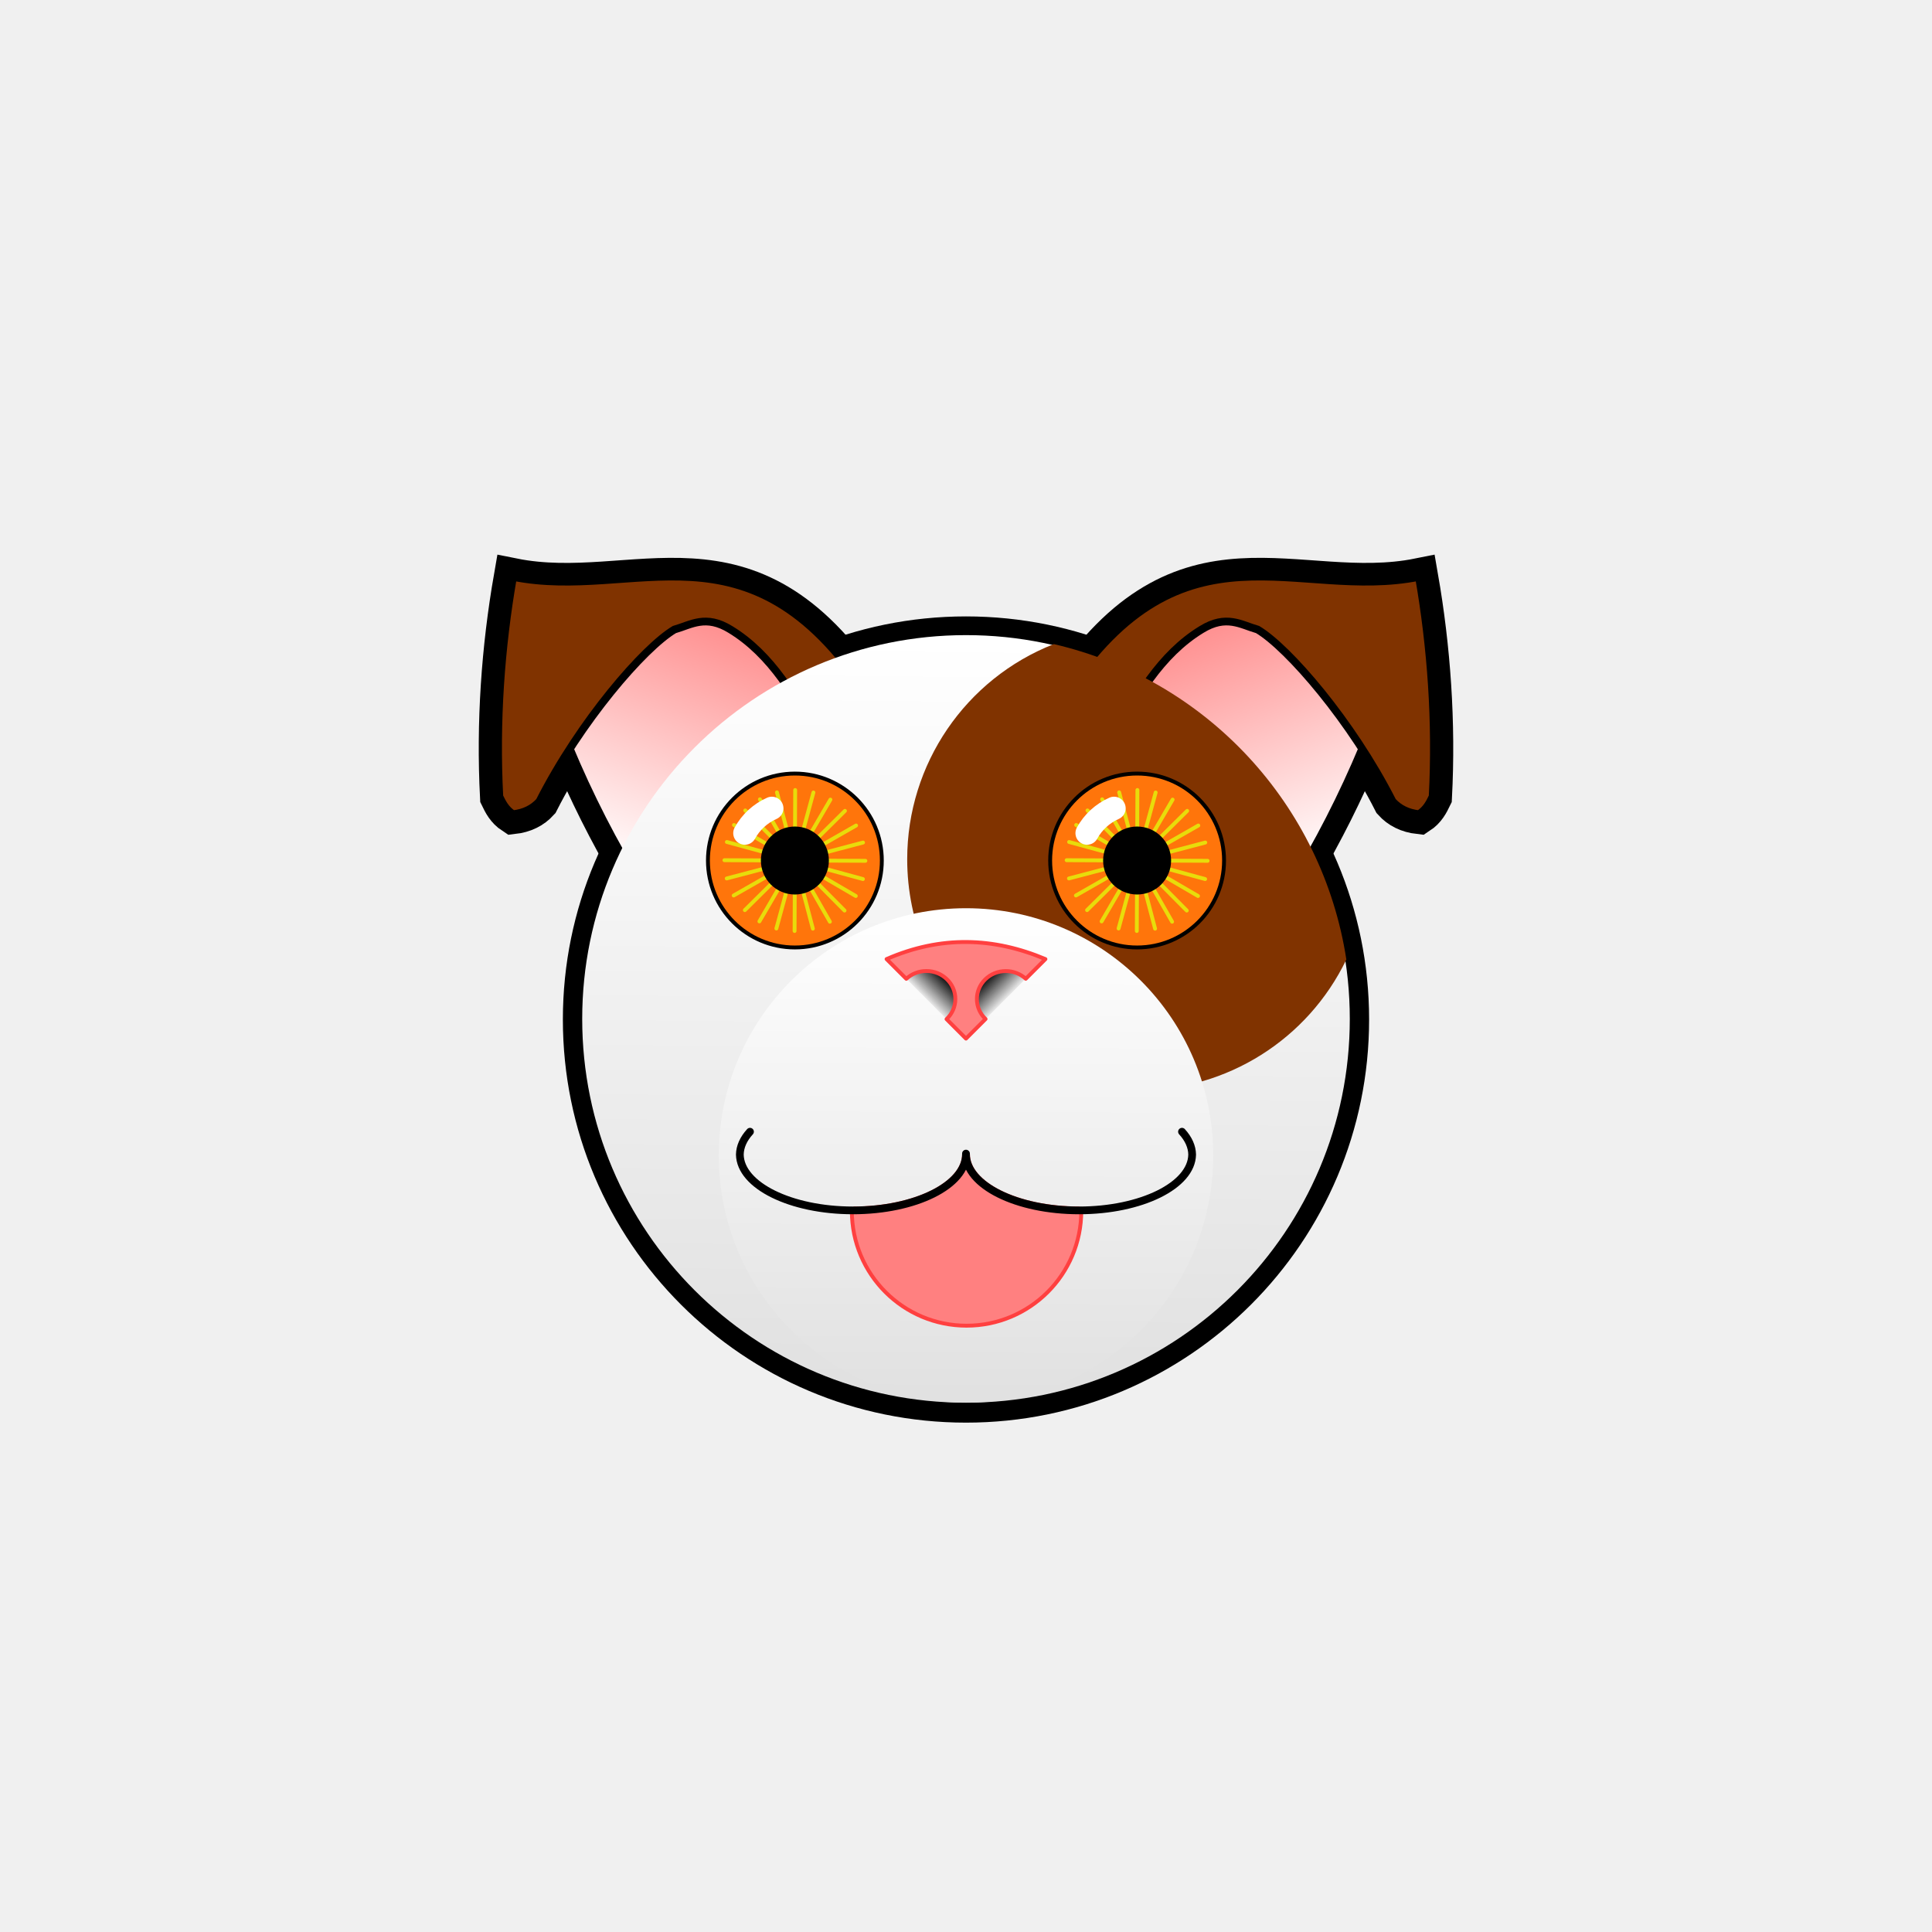
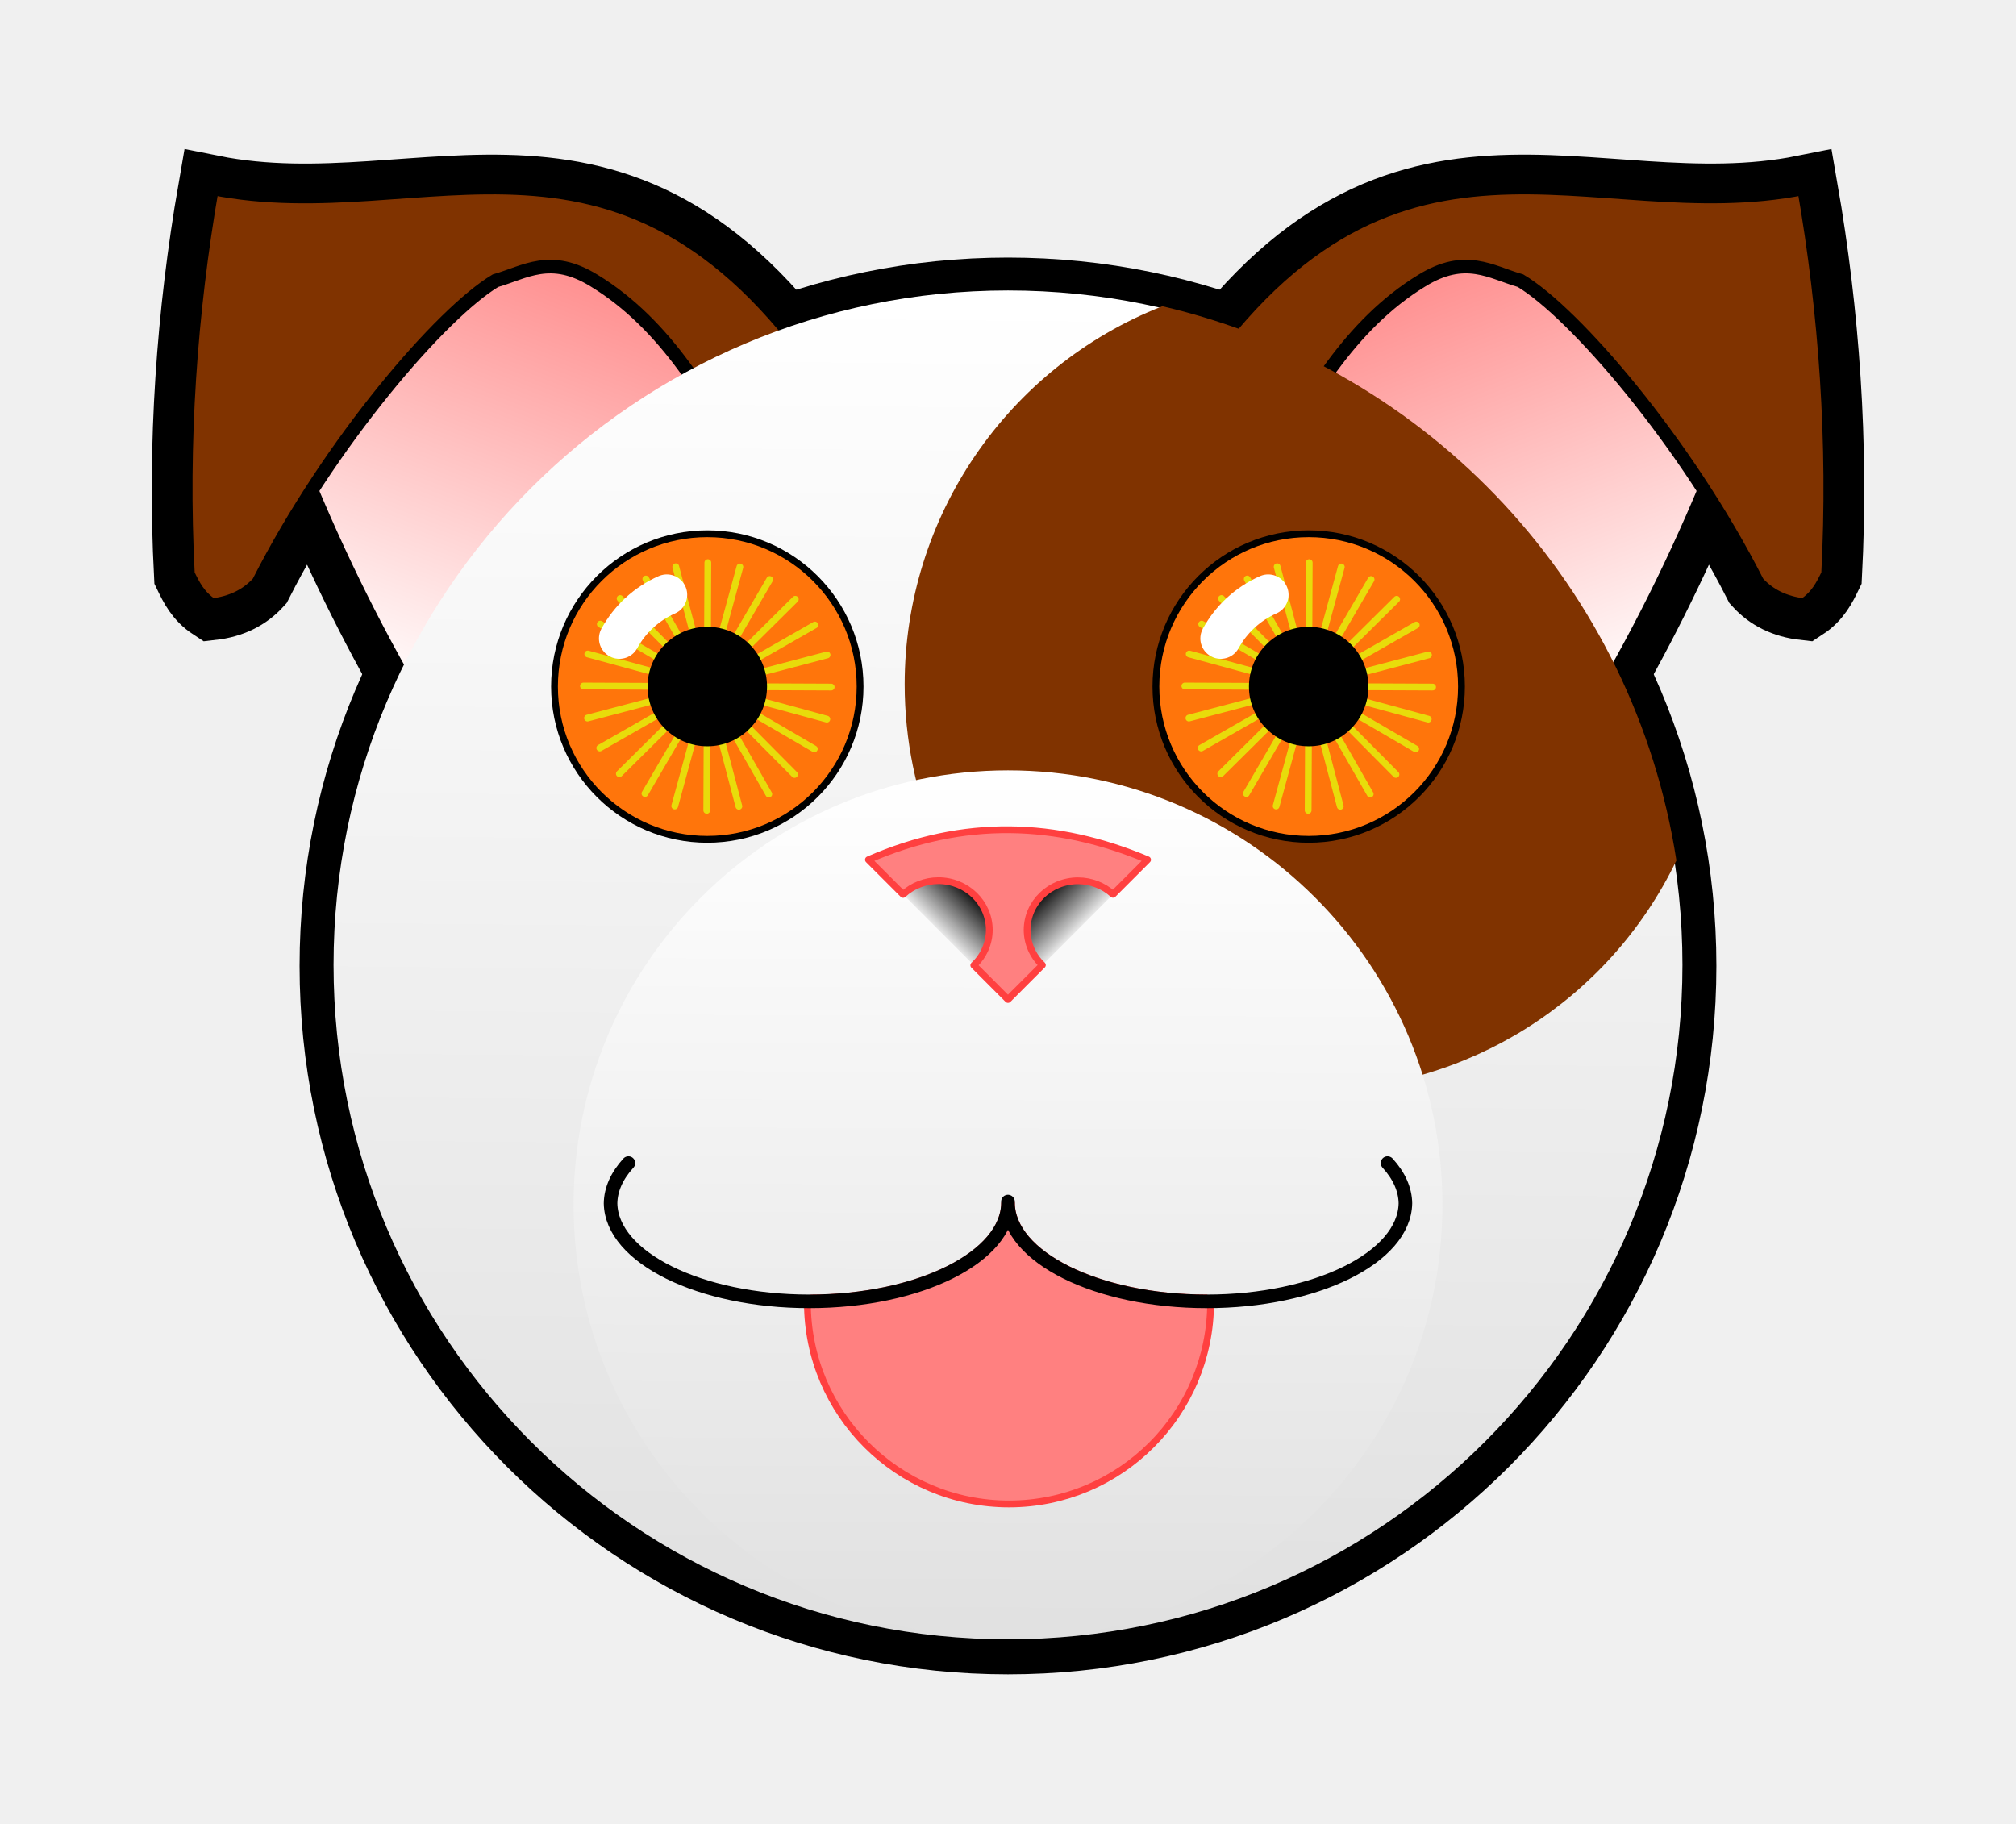
- <svg xmlns="http://www.w3.org/2000/svg" xmlns:xlink="http://www.w3.org/1999/xlink" width="250" height="250" viewBox="0 0 66.146 66.146" version="1.1" id="svg54904">
+ <svg xmlns="http://www.w3.org/2000/svg" xmlns:xlink="http://www.w3.org/1999/xlink" width="148.448" height="134.264" viewBox="0 0 39.277 35.524" version="1.1" id="svg54904">
  <defs id="defs54898">
    <linearGradient id="linearGradient12438">
      <stop style="stop-color:#e0e0e0;stop-opacity:1;" offset="0" id="stop12434" />
      <stop style="stop-color:#ffffff;stop-opacity:1" offset="1" id="stop12436" />
-     </linearGradient>
-     <linearGradient id="linearGradient12420">
-       <stop style="stop-color:#e0e0e0;stop-opacity:1;" offset="0" id="stop12416" />
-       <stop style="stop-color:#ffffff;stop-opacity:1" offset="1" id="stop12418" />
    </linearGradient>
    <linearGradient id="linearGradient12329">
      <stop style="stop-color:#ff8080;stop-opacity:1;" offset="0" id="stop12325" />
      <stop style="stop-color:#ffffff;stop-opacity:1" offset="1" id="stop12327" />
    </linearGradient>
    <linearGradient id="linearGradient8597">
      <stop style="stop-color:#404040;stop-opacity:1;" offset="0" id="stop8593" />
      <stop style="stop-color:#c4c4c4;stop-opacity:1" offset="1" id="stop8595" />
    </linearGradient>
    <linearGradient id="linearGradient7571">
      <stop style="stop-color:#404040;stop-opacity:1;" offset="0" id="stop7567" />
      <stop style="stop-color:#404040;stop-opacity:0;" offset="1" id="stop7569" />
    </linearGradient>
    <linearGradient id="linearGradient1904">
      <stop style="stop-color:#000000;stop-opacity:1;" offset="0" id="stop1900" />
      <stop style="stop-color:#000000;stop-opacity:0;" offset="1" id="stop1902" />
    </linearGradient>
    <linearGradient xlink:href="#linearGradient7571" id="linearGradient7575" x1="-31.454" y1="314.813" x2="-31.414" y2="288.183" gradientUnits="userSpaceOnUse" gradientTransform="translate(-0.323705,-35.49033)" />
    <linearGradient xlink:href="#linearGradient8597" id="linearGradient8749" gradientUnits="userSpaceOnUse" x1="-53.527" y1="283.96" x2="-53.307" y2="257.411" />
-     <linearGradient xlink:href="#linearGradient1904" id="linearGradient12011" gradientUnits="userSpaceOnUse" gradientTransform="translate(-8.346443,0.2636619)" x1="-56.816" y1="209.875" x2="-57.598" y2="210.657" />
-     <linearGradient xlink:href="#linearGradient1904" id="linearGradient12013" gradientUnits="userSpaceOnUse" gradientTransform="matrix(-1,0,0,1,-120.767,0.2621006)" x1="-56.816" y1="209.875" x2="-57.598" y2="210.657" />
-     <linearGradient xlink:href="#linearGradient12329" id="linearGradient12396" gradientUnits="userSpaceOnUse" x1="25.351" y1="249.562" x2="21.634" y2="259.135" />
-     <linearGradient xlink:href="#linearGradient12420" id="linearGradient12432" x1="33.007" y1="279.034" x2="33.268" y2="252.764" gradientUnits="userSpaceOnUse" />
-     <linearGradient xlink:href="#linearGradient12438" id="linearGradient12440" x1="32.955" y1="279.086" x2="33.007" y2="262.061" gradientUnits="userSpaceOnUse" />
+     <linearGradient xlink:href="#linearGradient12438" id="linearGradient12432-5" x1="33.007" y1="279.034" x2="33.268" y2="252.764" gradientUnits="userSpaceOnUse" />
+     <linearGradient xlink:href="#linearGradient12438" id="linearGradient12440-0" x1="32.955" y1="279.086" x2="33.007" y2="262.061" gradientUnits="userSpaceOnUse" />
+     <linearGradient xlink:href="#linearGradient1904" id="linearGradient2562" gradientUnits="userSpaceOnUse" gradientTransform="translate(-8.346443,0.2636619)" x1="-56.816" y1="209.875" x2="-57.598" y2="210.657" />
+     <linearGradient xlink:href="#linearGradient1904" id="linearGradient2564" gradientUnits="userSpaceOnUse" gradientTransform="matrix(-1,0,0,1,-120.767,0.2621006)" x1="-56.816" y1="209.875" x2="-57.598" y2="210.657" />
+     <linearGradient xlink:href="#linearGradient12329" id="linearGradient2728" gradientUnits="userSpaceOnUse" x1="25.351" y1="249.562" x2="21.634" y2="259.135" />
  </defs>
-   <g id="layer1" transform="translate(0,-230.8542)">
-     <g id="g13416" transform="translate(57.41458,6.7281549e-4)">
-       <g style="fill:none;stroke-width:1.323;stroke-miterlimit:4;stroke-dasharray:none" id="g13380" transform="translate(-57.41458,1.606577)">
-         <path id="path13353" d="m 19.508,254.902 c 0.605,1.44 1.308,2.853 2.126,4.233" style="fill:none;fill-opacity:1;stroke:#000000;stroke-width:1.323;stroke-linecap:butt;stroke-linejoin:miter;stroke-miterlimit:4;stroke-dasharray:none;stroke-opacity:1" />
-         <path id="path12315-1" d="m 29.654,252.981 c -4.029,-6.101 -7.914,-3.124 -12.089,-3.963 -0.421,2.418 -0.603,4.964 -0.469,7.52 0.106,0.218 0.212,0.437 0.469,0.605 0.38,-0.043 0.68,-0.192 0.905,-0.44 1.397,-2.75 3.574,-5.259 4.618,-5.882 0.576,-0.164 1.072,-0.527 1.924,-1e-5 1.389,0.847 2.267,2.334 3.079,3.903 v 0" style="fill:none;stroke:#000000;stroke-width:1.323;stroke-linecap:butt;stroke-linejoin:miter;stroke-miterlimit:4;stroke-dasharray:none;stroke-opacity:1" />
+   <g id="layer1" transform="translate(-36.44134,-222.1111)">
+     <g id="g55616" />
+     <g transform="translate(23.00692,-24.82859)" id="g2337-4">
+       <g id="g13416-7" transform="translate(57.41458,6.7245715e-4)">
+         <g style="fill:none;stroke-width:1.323;stroke-miterlimit:4;stroke-dasharray:none" id="g13380-8" transform="translate(-57.41458,1.606577)">
+           <path id="path13353-4" d="m 19.508,254.902 c 0.605,1.44 1.308,2.853 2.126,4.233" style="fill:none;fill-opacity:1;stroke:#000000;stroke-width:1.323;stroke-linecap:butt;stroke-linejoin:miter;stroke-miterlimit:4;stroke-dasharray:none;stroke-opacity:1" />
+           <path id="path12315-1-7" d="m 29.654,252.981 c -4.029,-6.101 -7.914,-3.124 -12.089,-3.963 -0.421,2.418 -0.603,4.964 -0.469,7.52 0.106,0.218 0.212,0.437 0.469,0.605 0.38,-0.043 0.68,-0.192 0.905,-0.44 1.397,-2.75 3.574,-5.259 4.618,-5.882 0.576,-0.164 1.072,-0.527 1.924,-1e-5 1.389,0.847 2.267,2.334 3.079,3.903 v 0" style="fill:none;stroke:#000000;stroke-width:1.323;stroke-linecap:butt;stroke-linejoin:miter;stroke-miterlimit:4;stroke-dasharray:none;stroke-opacity:1" />
+         </g>
+         <g id="g13380-6-3" style="fill:none;stroke-width:1.323;stroke-miterlimit:4;stroke-dasharray:none" transform="matrix(-1,0,0,1,8.731251,1.606284)">
+           <path id="path13353-7-1" d="m 19.508,254.902 c 0.605,1.44 1.308,2.853 2.126,4.233" style="fill:none;fill-opacity:1;stroke:#000000;stroke-width:1.323;stroke-linecap:butt;stroke-linejoin:miter;stroke-miterlimit:4;stroke-dasharray:none;stroke-opacity:1" />
+           <path id="path12315-1-3-3" d="m 29.654,252.981 c -4.029,-6.101 -7.914,-3.124 -12.089,-3.963 -0.421,2.418 -0.603,4.964 -0.469,7.52 0.106,0.218 0.212,0.437 0.469,0.605 0.38,-0.043 0.68,-0.192 0.905,-0.44 1.397,-2.75 3.574,-5.259 4.618,-5.882 0.576,-0.164 1.072,-0.527 1.924,-1e-5 1.389,0.847 2.267,2.334 3.079,3.903 v 0" style="fill:none;stroke:#000000;stroke-width:1.323;stroke-linecap:butt;stroke-linejoin:miter;stroke-miterlimit:4;stroke-dasharray:none;stroke-opacity:1" />
+         </g>
+         <circle r="13.14" cy="265.759" cx="-24.342" id="path12251-2-9" style="opacity:1;fill:none;fill-opacity:1;fill-rule:nonzero;stroke:#000000;stroke-width:1.323;stroke-linecap:round;stroke-linejoin:round;stroke-miterlimit:4;stroke-dasharray:none;stroke-dashoffset:0;stroke-opacity:1;paint-order:stroke fill markers" />
      </g>
-       <g id="g13380-6" style="fill:none;stroke-width:1.323;stroke-miterlimit:4;stroke-dasharray:none" transform="matrix(-1,0,0,1,8.731251,1.606284)">
-         <path id="path13353-7" d="m 19.508,254.902 c 0.605,1.44 1.308,2.853 2.126,4.233" style="fill:none;fill-opacity:1;stroke:#000000;stroke-width:1.323;stroke-linecap:butt;stroke-linejoin:miter;stroke-miterlimit:4;stroke-dasharray:none;stroke-opacity:1" />
-         <path id="path12315-1-3" d="m 29.654,252.981 c -4.029,-6.101 -7.914,-3.124 -12.089,-3.963 -0.421,2.418 -0.603,4.964 -0.469,7.52 0.106,0.218 0.212,0.437 0.469,0.605 0.38,-0.043 0.68,-0.192 0.905,-0.44 1.397,-2.75 3.574,-5.259 4.618,-5.882 0.576,-0.164 1.072,-0.527 1.924,-1e-5 1.389,0.847 2.267,2.334 3.079,3.903 v 0" style="fill:none;stroke:#000000;stroke-width:1.323;stroke-linecap:butt;stroke-linejoin:miter;stroke-miterlimit:4;stroke-dasharray:none;stroke-opacity:1" />
+       <g transform="translate(0,1.5875)" id="g12386-4">
+         <g id="g12366-6">
+           <path id="path12311-0" d="m 29.654,252.981 c -5.079,-5.729 -8.756,-2.699 -12.089,-3.963 0.882,3.508 2.161,6.902 4.068,10.117" style="fill:url(#linearGradient2728);fill-opacity:1;stroke:#000000;stroke-width:0.265px;stroke-linecap:butt;stroke-linejoin:miter;stroke-opacity:1" />
+           <path id="path12315-4" d="m 29.654,252.981 c -4.029,-6.101 -7.914,-3.124 -12.089,-3.963 -0.421,2.418 -0.603,4.964 -0.469,7.52 0.106,0.218 0.212,0.437 0.469,0.605 0.38,-0.043 0.68,-0.192 0.905,-0.44 1.397,-2.75 3.574,-5.259 4.618,-5.882 0.576,-0.164 1.072,-0.527 1.924,-1e-5 1.389,0.847 2.267,2.334 3.079,3.903 v 0" style="fill:#803300;stroke:#000000;stroke-width:0.265px;stroke-linecap:butt;stroke-linejoin:miter;stroke-opacity:1" />
+         </g>
+         <use x="0" y="0" xlink:href="#g12366-6" id="use12368-5" transform="matrix(-1,0,0,1,66.14583,-2.9e-4)" width="100%" height="100%" />
      </g>
-       <circle r="13.14" cy="265.759" cx="-24.342" id="path12251-2" style="opacity:1;fill:none;fill-opacity:1;fill-rule:nonzero;stroke:#000000;stroke-width:1.323;stroke-linecap:round;stroke-linejoin:round;stroke-miterlimit:4;stroke-dasharray:none;stroke-dashoffset:0;stroke-opacity:1;paint-order:stroke fill markers" />
-     </g>
-     <g id="g55616" />
-     <g id="g13051">
-       <g transform="translate(0,1.5875)" id="g12386">
-         <g id="g12366">
-           <path id="path12311" d="m 29.654,252.981 c -5.079,-5.729 -8.756,-2.699 -12.089,-3.963 0.882,3.508 2.161,6.902 4.068,10.117" style="fill:url(#linearGradient12396);fill-opacity:1;stroke:#000000;stroke-width:0.265px;stroke-linecap:butt;stroke-linejoin:miter;stroke-opacity:1" />
-           <path id="path12315" d="m 29.654,252.981 c -4.029,-6.101 -7.914,-3.124 -12.089,-3.963 -0.421,2.418 -0.603,4.964 -0.469,7.52 0.106,0.218 0.212,0.437 0.469,0.605 0.38,-0.043 0.68,-0.192 0.905,-0.44 1.397,-2.75 3.574,-5.259 4.618,-5.882 0.576,-0.164 1.072,-0.527 1.924,-1e-5 1.389,0.847 2.267,2.334 3.079,3.903 v 0" style="fill:#803300;stroke:#000000;stroke-width:0.265px;stroke-linecap:butt;stroke-linejoin:miter;stroke-opacity:1" />
+       <circle r="13.14" cy="265.739" cx="33.073" id="path12251-9" style="opacity:1;fill:url(#linearGradient12432-5);fill-opacity:1;fill-rule:nonzero;stroke:none;stroke-width:0.265;stroke-linecap:round;stroke-linejoin:round;stroke-miterlimit:4;stroke-dasharray:none;stroke-dashoffset:0;stroke-opacity:1;paint-order:stroke fill markers" />
+       <path id="path11450-3-7-7" d="m 36.078,252.907 a 7.915,7.915 0 0 0 -5.018,7.364 7.915,7.915 0 0 0 7.915,7.915 7.915,7.915 0 0 0 7.12,-4.481 13.14,13.14 0 0 0 -10.017,-10.799 z" style="opacity:1;fill:#803300;fill-opacity:1;fill-rule:nonzero;stroke:none;stroke-width:0.132;stroke-linecap:round;stroke-linejoin:round;stroke-miterlimit:4;stroke-dasharray:none;stroke-dashoffset:0;stroke-opacity:1;paint-order:stroke fill markers" />
+       <g id="g13014-4">
+         <ellipse style="opacity:1;fill:url(#linearGradient12440-0);fill-opacity:1;fill-rule:nonzero;stroke:none;stroke-width:0.265;stroke-linecap:round;stroke-linejoin:round;stroke-miterlimit:4;stroke-dasharray:none;stroke-dashoffset:0;stroke-opacity:1;paint-order:stroke fill markers" id="path12398-4" cx="33.073" cy="270.413" rx="8.464" ry="8.464" />
+         <g id="g1654-6-1-9" transform="matrix(1.469691,0,0,1.469691,76.26035,-89.41419)" style="stroke-width:0.18;stroke-miterlimit:4;stroke-dasharray:none">
+           <path id="path1573-7-1-2" d="m -29.385,244.802 a 2.634,1.311 0 0 1 -2.614,1.311 2.628,2.628 0 0 0 -5.29e-4,0.013 2.628,2.628 0 0 0 2.628,2.627 2.628,2.628 0 0 0 2.627,-2.627 2.628,2.628 0 0 0 -5.3e-4,-0.014 2.634,1.311 0 0 1 -0.006,0 2.634,1.311 0 0 1 -2.634,-1.311 z" style="opacity:1;fill:#ff8080;fill-opacity:1;stroke:#ff4040;stroke-width:0.18;stroke-linecap:round;stroke-linejoin:bevel;stroke-miterlimit:4;stroke-dasharray:none;stroke-dashoffset:0;stroke-opacity:1;paint-order:stroke fill markers" />
+           <path d="m -29.385,244.79 a 2.634,1.311 0 0 0 -10e-5,0.011 2.634,1.311 0 0 0 2.634,1.311 2.634,1.311 0 0 0 2.634,-1.299 m -5.269,-0.024 a 2.634,1.311 0 0 1 1.18e-4,0.012 v 0 a 2.634,1.311 0 0 1 -2.634,1.311 2.634,1.311 0 0 1 -2.634,-1.3 m 10.3,-0.533 a 2.634,1.311 0 0 1 0.237,0.533 m -10.3,-0.533 a 2.634,1.311 0 0 0 -0.237,0.533" style="opacity:1;fill:none;fill-opacity:1;stroke:#000000;stroke-width:0.18;stroke-linecap:round;stroke-linejoin:bevel;stroke-miterlimit:4;stroke-dasharray:none;stroke-dashoffset:0;stroke-opacity:1;paint-order:stroke fill markers" id="path1442-4-2-7" />
        </g>
-         <use x="0" y="0" xlink:href="#g12366" id="use12368" transform="matrix(-1,0,0,1,66.14583,-2.9e-4)" width="100%" height="100%" />
-       </g>
-       <circle r="13.14" cy="265.739" cx="33.073" id="path12251" style="opacity:1;fill:url(#linearGradient12432);fill-opacity:1;fill-rule:nonzero;stroke:none;stroke-width:0.265;stroke-linecap:round;stroke-linejoin:round;stroke-miterlimit:4;stroke-dasharray:none;stroke-dashoffset:0;stroke-opacity:1;paint-order:stroke fill markers" />
-       <path id="path11450-3-7" d="m 36.078,252.907 a 7.915,7.915 0 0 0 -5.018,7.364 7.915,7.915 0 0 0 7.915,7.915 7.915,7.915 0 0 0 7.12,-4.481 13.14,13.14 0 0 0 -10.017,-10.799 z" style="opacity:1;fill:#803300;fill-opacity:1;fill-rule:nonzero;stroke:none;stroke-width:0.132;stroke-linecap:round;stroke-linejoin:round;stroke-miterlimit:4;stroke-dasharray:none;stroke-dashoffset:0;stroke-opacity:1;paint-order:stroke fill markers" />
-       <g id="g13014">
-         <ellipse style="opacity:1;fill:url(#linearGradient12440);fill-opacity:1;fill-rule:nonzero;stroke:none;stroke-width:0.265;stroke-linecap:round;stroke-linejoin:round;stroke-miterlimit:4;stroke-dasharray:none;stroke-dashoffset:0;stroke-opacity:1;paint-order:stroke fill markers" id="path12398" cx="33.073" cy="270.413" rx="8.464" ry="8.464" />
-         <g id="g1654-6-1" transform="matrix(1.469691,0,0,1.469691,76.26035,-89.41419)" style="stroke-width:0.18;stroke-miterlimit:4;stroke-dasharray:none">
-           <path id="path1573-7-1" d="m -29.385,244.802 a 2.634,1.311 0 0 1 -2.614,1.311 2.628,2.628 0 0 0 -5.29e-4,0.013 2.628,2.628 0 0 0 2.628,2.627 2.628,2.628 0 0 0 2.627,-2.627 2.628,2.628 0 0 0 -5.3e-4,-0.014 2.634,1.311 0 0 1 -0.006,0 2.634,1.311 0 0 1 -2.634,-1.311 z" style="opacity:1;fill:#ff8080;fill-opacity:1;stroke:#ff4040;stroke-width:0.18;stroke-linecap:round;stroke-linejoin:bevel;stroke-miterlimit:4;stroke-dasharray:none;stroke-dashoffset:0;stroke-opacity:1;paint-order:stroke fill markers" />
-           <path d="m -29.385,244.79 a 2.634,1.311 0 0 0 -10e-5,0.011 2.634,1.311 0 0 0 2.634,1.311 2.634,1.311 0 0 0 2.634,-1.299 m -5.269,-0.024 a 2.634,1.311 0 0 1 1.18e-4,0.012 v 0 a 2.634,1.311 0 0 1 -2.634,1.311 2.634,1.311 0 0 1 -2.634,-1.3 m 10.3,-0.533 a 2.634,1.311 0 0 1 0.237,0.533 m -10.3,-0.533 a 2.634,1.311 0 0 0 -0.237,0.533" style="opacity:1;fill:none;fill-opacity:1;stroke:#000000;stroke-width:0.18;stroke-linecap:round;stroke-linejoin:bevel;stroke-miterlimit:4;stroke-dasharray:none;stroke-dashoffset:0;stroke-opacity:1;paint-order:stroke fill markers" id="path1442-4-2" />
-         </g>
-         <g id="g1942-1-5" transform="translate(97.63081,54.21192)">
-           <path id="path1890-6-2" d="m -66.601,210.154 a 0.992,0.959 0 0 1 0.687,-0.268 0.992,0.959 0 0 1 0.992,0.959 v 0 a 0.992,0.959 0 0 1 -0.302,0.689" style="opacity:1;fill:url(#linearGradient12011);fill-opacity:1;stroke:none;stroke-width:0.265;stroke-linecap:round;stroke-linejoin:round;stroke-miterlimit:4;stroke-dasharray:none;stroke-dashoffset:0;stroke-opacity:1;paint-order:stroke fill markers" />
-           <path id="path1890-1-0-5" d="m -62.512,210.153 a 0.992,0.959 0 0 0 -0.687,-0.268 0.992,0.959 0 0 0 -0.992,0.959 v 0 a 0.992,0.959 0 0 0 0.302,0.689" style="opacity:1;fill:url(#linearGradient12013);fill-opacity:1;stroke:none;stroke-width:0.265;stroke-linecap:round;stroke-linejoin:round;stroke-miterlimit:4;stroke-dasharray:none;stroke-dashoffset:0;stroke-opacity:1;paint-order:stroke fill markers" />
-           <path transform="matrix(0.2645833,0,0,0.2645833,0,230.8542)" id="path1799-5-9" d="m -243.873,-83 c -3.424,-0.031 -6.89,0.674 -10.402,2.209 l 2.553,2.555 a 3.748,3.623 0 0 1 2.598,-1.012 3.748,3.623 0 0 1 3.748,3.623 3.748,3.623 0 0 1 -1.141,2.604 L -244,-70.5 l 2.533,-2.535 a 3.748,3.623 0 0 1 -1.123,-2.582 3.748,3.623 0 0 1 3.748,-3.623 3.748,3.623 0 0 1 2.576,0.998 l 2.545,-2.547 c -3.346,-1.411 -6.728,-2.18 -10.152,-2.211 z" style="fill:#ff8080;fill-opacity:1;stroke:#ff4040;stroke-width:0.5;stroke-linecap:butt;stroke-linejoin:round;stroke-miterlimit:4;stroke-dasharray:none;stroke-opacity:1" />
+         <g id="g1942-1-5-7" transform="translate(97.63081,54.21192)">
+           <path id="path1890-6-2-0" d="m -66.601,210.154 a 0.992,0.959 0 0 1 0.687,-0.268 0.992,0.959 0 0 1 0.992,0.959 v 0 a 0.992,0.959 0 0 1 -0.302,0.689" style="opacity:1;fill:url(#linearGradient2562);fill-opacity:1;stroke:none;stroke-width:0.265;stroke-linecap:round;stroke-linejoin:round;stroke-miterlimit:4;stroke-dasharray:none;stroke-dashoffset:0;stroke-opacity:1;paint-order:stroke fill markers" />
+           <path id="path1890-1-0-5-6" d="m -62.512,210.153 a 0.992,0.959 0 0 0 -0.687,-0.268 0.992,0.959 0 0 0 -0.992,0.959 v 0 a 0.992,0.959 0 0 0 0.302,0.689" style="opacity:1;fill:url(#linearGradient2564);fill-opacity:1;stroke:none;stroke-width:0.265;stroke-linecap:round;stroke-linejoin:round;stroke-miterlimit:4;stroke-dasharray:none;stroke-dashoffset:0;stroke-opacity:1;paint-order:stroke fill markers" />
+           <path transform="matrix(0.2645833,0,0,0.2645833,0,230.8542)" id="path1799-5-9-8" d="m -243.873,-83 c -3.424,-0.031 -6.89,0.674 -10.402,2.209 l 2.553,2.555 a 3.748,3.623 0 0 1 2.598,-1.012 3.748,3.623 0 0 1 3.748,3.623 3.748,3.623 0 0 1 -1.141,2.604 L -244,-70.5 l 2.533,-2.535 a 3.748,3.623 0 0 1 -1.123,-2.582 3.748,3.623 0 0 1 3.748,-3.623 3.748,3.623 0 0 1 2.576,0.998 l 2.545,-2.547 c -3.346,-1.411 -6.728,-2.18 -10.152,-2.211 z" style="fill:#ff8080;fill-opacity:1;stroke:#ff4040;stroke-width:0.5;stroke-linecap:butt;stroke-linejoin:round;stroke-miterlimit:4;stroke-dasharray:none;stroke-opacity:1" />
        </g>
      </g>
-       <g transform="matrix(1.1,0,0,1.1,-3.307216,-28.79937)" id="g10431-8">
-         <g id="g10409-9">
-           <circle style="opacity:1;fill:#ff750b;fill-opacity:1;stroke:#000000;stroke-width:0.241;stroke-linecap:round;stroke-linejoin:bevel;stroke-miterlimit:4;stroke-dasharray:none;stroke-dashoffset:0;stroke-opacity:1;paint-order:stroke fill markers" id="use54095-3-1-8" cx="27.747" cy="262.832" r="2.646" />
-           <g style="stroke:#e8dc0b;stroke-width:0.12;stroke-miterlimit:4;stroke-dasharray:none;stroke-opacity:1" transform="translate(65.54846,30.91921)" id="g2367-4-8">
-             <path style="fill:none;stroke:#e8dc0b;stroke-width:0.12;stroke-linecap:round;stroke-linejoin:miter;stroke-miterlimit:4;stroke-dasharray:none;stroke-opacity:1" d="m -37.792,229.718 -0.019,4.388" id="path2288-99-0" />
-             <path style="fill:none;stroke:#e8dc0b;stroke-width:0.12;stroke-linecap:round;stroke-linejoin:miter;stroke-miterlimit:4;stroke-dasharray:none;stroke-opacity:1" d="m -39.995,231.903 4.388,0.019" id="path2288-2-65-1" />
-             <path style="fill:none;stroke:#e8dc0b;stroke-width:0.12;stroke-linecap:round;stroke-linejoin:miter;stroke-miterlimit:4;stroke-dasharray:none;stroke-opacity:1" d="m -38.36,229.791 1.118,4.243" id="path2288-5-3-2" />
-             <path style="fill:none;stroke:#e8dc0b;stroke-width:0.12;stroke-linecap:round;stroke-linejoin:miter;stroke-miterlimit:4;stroke-dasharray:none;stroke-opacity:1" d="m -39.923,232.471 4.243,-1.118" id="path2288-2-1-6-7" />
-             <path style="fill:none;stroke:#e8dc0b;stroke-width:0.12;stroke-linecap:round;stroke-linejoin:miter;stroke-miterlimit:4;stroke-dasharray:none;stroke-opacity:1" d="m -38.89,230.008 2.178,3.81" id="path2288-8-6-8" />
-             <path style="fill:none;stroke:#e8dc0b;stroke-width:0.12;stroke-linecap:round;stroke-linejoin:miter;stroke-miterlimit:4;stroke-dasharray:none;stroke-opacity:1" d="m -39.706,233.001 3.81,-2.178" id="path2288-2-0-9-5" />
-             <path style="fill:none;stroke:#e8dc0b;stroke-width:0.12;stroke-linecap:round;stroke-linejoin:miter;stroke-miterlimit:4;stroke-dasharray:none;stroke-opacity:1" d="m -39.346,230.354 3.09,3.116" id="path2288-54-32-4" />
-             <path style="fill:none;stroke:#e8dc0b;stroke-width:0.12;stroke-linecap:round;stroke-linejoin:miter;stroke-miterlimit:4;stroke-dasharray:none;stroke-opacity:1" d="m -39.359,233.457 3.116,-3.09" id="path2288-2-7-4-6" />
-             <path style="fill:none;stroke:#e8dc0b;stroke-width:0.12;stroke-linecap:round;stroke-linejoin:miter;stroke-miterlimit:4;stroke-dasharray:none;stroke-opacity:1" d="m -39.697,230.807 3.791,2.21" id="path2288-9-4-3" />
-             <path style="fill:none;stroke:#e8dc0b;stroke-width:0.12;stroke-linecap:round;stroke-linejoin:miter;stroke-miterlimit:4;stroke-dasharray:none;stroke-opacity:1" d="m -38.906,233.808 2.21,-3.791" id="path2288-2-74-3-1" />
-             <path style="fill:none;stroke:#e8dc0b;stroke-width:0.12;stroke-linecap:round;stroke-linejoin:miter;stroke-miterlimit:4;stroke-dasharray:none;stroke-opacity:1" d="m -39.918,231.336 4.234,1.154" id="path2288-3-7-5" />
-             <path style="fill:none;stroke:#e8dc0b;stroke-width:0.12;stroke-linecap:round;stroke-linejoin:miter;stroke-miterlimit:4;stroke-dasharray:none;stroke-opacity:1" d="m -38.378,234.029 1.154,-4.234" id="path2288-2-3-3-7" />
+       <g transform="matrix(1.1,0,0,1.1,-3.307216,-28.79937)" id="g10431-8-1">
+         <g id="g10409-9-8">
+           <circle style="opacity:1;fill:#ff750b;fill-opacity:1;stroke:#000000;stroke-width:0.241;stroke-linecap:round;stroke-linejoin:bevel;stroke-miterlimit:4;stroke-dasharray:none;stroke-dashoffset:0;stroke-opacity:1;paint-order:stroke fill markers" id="use54095-3-1-8-7" cx="27.747" cy="262.832" r="2.646" />
+           <g style="stroke:#e8dc0b;stroke-width:0.12;stroke-miterlimit:4;stroke-dasharray:none;stroke-opacity:1" transform="translate(65.54846,30.91921)" id="g2367-4-8-6">
+             <path style="fill:none;stroke:#e8dc0b;stroke-width:0.12;stroke-linecap:round;stroke-linejoin:miter;stroke-miterlimit:4;stroke-dasharray:none;stroke-opacity:1" d="m -37.792,229.718 -0.019,4.388" id="path2288-99-0-7" />
+             <path style="fill:none;stroke:#e8dc0b;stroke-width:0.12;stroke-linecap:round;stroke-linejoin:miter;stroke-miterlimit:4;stroke-dasharray:none;stroke-opacity:1" d="m -39.995,231.903 4.388,0.019" id="path2288-2-65-1-3" />
+             <path style="fill:none;stroke:#e8dc0b;stroke-width:0.12;stroke-linecap:round;stroke-linejoin:miter;stroke-miterlimit:4;stroke-dasharray:none;stroke-opacity:1" d="m -38.36,229.791 1.118,4.243" id="path2288-5-3-2-1" />
+             <path style="fill:none;stroke:#e8dc0b;stroke-width:0.12;stroke-linecap:round;stroke-linejoin:miter;stroke-miterlimit:4;stroke-dasharray:none;stroke-opacity:1" d="m -39.923,232.471 4.243,-1.118" id="path2288-2-1-6-7-3" />
+             <path style="fill:none;stroke:#e8dc0b;stroke-width:0.12;stroke-linecap:round;stroke-linejoin:miter;stroke-miterlimit:4;stroke-dasharray:none;stroke-opacity:1" d="m -38.89,230.008 2.178,3.81" id="path2288-8-6-8-0" />
+             <path style="fill:none;stroke:#e8dc0b;stroke-width:0.12;stroke-linecap:round;stroke-linejoin:miter;stroke-miterlimit:4;stroke-dasharray:none;stroke-opacity:1" d="m -39.706,233.001 3.81,-2.178" id="path2288-2-0-9-5-1" />
+             <path style="fill:none;stroke:#e8dc0b;stroke-width:0.12;stroke-linecap:round;stroke-linejoin:miter;stroke-miterlimit:4;stroke-dasharray:none;stroke-opacity:1" d="m -39.346,230.354 3.09,3.116" id="path2288-54-32-4-8" />
+             <path style="fill:none;stroke:#e8dc0b;stroke-width:0.12;stroke-linecap:round;stroke-linejoin:miter;stroke-miterlimit:4;stroke-dasharray:none;stroke-opacity:1" d="m -39.359,233.457 3.116,-3.09" id="path2288-2-7-4-6-3" />
+             <path style="fill:none;stroke:#e8dc0b;stroke-width:0.12;stroke-linecap:round;stroke-linejoin:miter;stroke-miterlimit:4;stroke-dasharray:none;stroke-opacity:1" d="m -39.697,230.807 3.791,2.21" id="path2288-9-4-3-7" />
+             <path style="fill:none;stroke:#e8dc0b;stroke-width:0.12;stroke-linecap:round;stroke-linejoin:miter;stroke-miterlimit:4;stroke-dasharray:none;stroke-opacity:1" d="m -38.906,233.808 2.21,-3.791" id="path2288-2-74-3-1-6" />
+             <path style="fill:none;stroke:#e8dc0b;stroke-width:0.12;stroke-linecap:round;stroke-linejoin:miter;stroke-miterlimit:4;stroke-dasharray:none;stroke-opacity:1" d="m -39.918,231.336 4.234,1.154" id="path2288-3-7-5-0" />
+             <path style="fill:none;stroke:#e8dc0b;stroke-width:0.12;stroke-linecap:round;stroke-linejoin:miter;stroke-miterlimit:4;stroke-dasharray:none;stroke-opacity:1" d="m -38.378,234.029 1.154,-4.234" id="path2288-2-3-3-7-6" />
          </g>
-           <circle r="1.058" cy="262.832" cx="27.747" id="path2171-7-8" style="opacity:1;fill:#000000;fill-opacity:1;stroke:none;stroke-width:0.059;stroke-linecap:round;stroke-linejoin:round;stroke-miterlimit:4;stroke-dasharray:none;stroke-dashoffset:0;stroke-opacity:1;paint-order:stroke fill markers" />
-           <path d="m -26.189,-261.98 a 1.775,1.775 0 0 1 -0.841,0.773" transform="scale(-1)" id="path2369-1-9" style="opacity:1;fill:none;fill-opacity:1;stroke:#ffffff;stroke-width:0.722;stroke-linecap:round;stroke-linejoin:round;stroke-miterlimit:4;stroke-dasharray:none;stroke-dashoffset:0;stroke-opacity:1;paint-order:stroke fill markers" />
+           <circle r="1.058" cy="262.832" cx="27.747" id="path2171-7-8-5" style="opacity:1;fill:#000000;fill-opacity:1;stroke:none;stroke-width:0.059;stroke-linecap:round;stroke-linejoin:round;stroke-miterlimit:4;stroke-dasharray:none;stroke-dashoffset:0;stroke-opacity:1;paint-order:stroke fill markers" />
+           <path d="m -26.189,-261.98 a 1.775,1.775 0 0 1 -0.841,0.773" transform="scale(-1)" id="path2369-1-9-0" style="opacity:1;fill:none;fill-opacity:1;stroke:#ffffff;stroke-width:0.722;stroke-linecap:round;stroke-linejoin:round;stroke-miterlimit:4;stroke-dasharray:none;stroke-dashoffset:0;stroke-opacity:1;paint-order:stroke fill markers" />
        </g>
-         <use x="0" y="0" xlink:href="#g10409-9" id="use10411-5" transform="translate(10.65154,-1.1970703e-5)" width="100%" height="100%" />
+         <use x="0" y="0" xlink:href="#g10409-9-8" id="use10411-5-8" transform="translate(10.65154,-1.1970703e-5)" width="100%" height="100%" />
      </g>
    </g>
    <g id="g12386-7" transform="translate(-57.41458,1.606577)" style="fill:none" />
  </g>
</svg>
